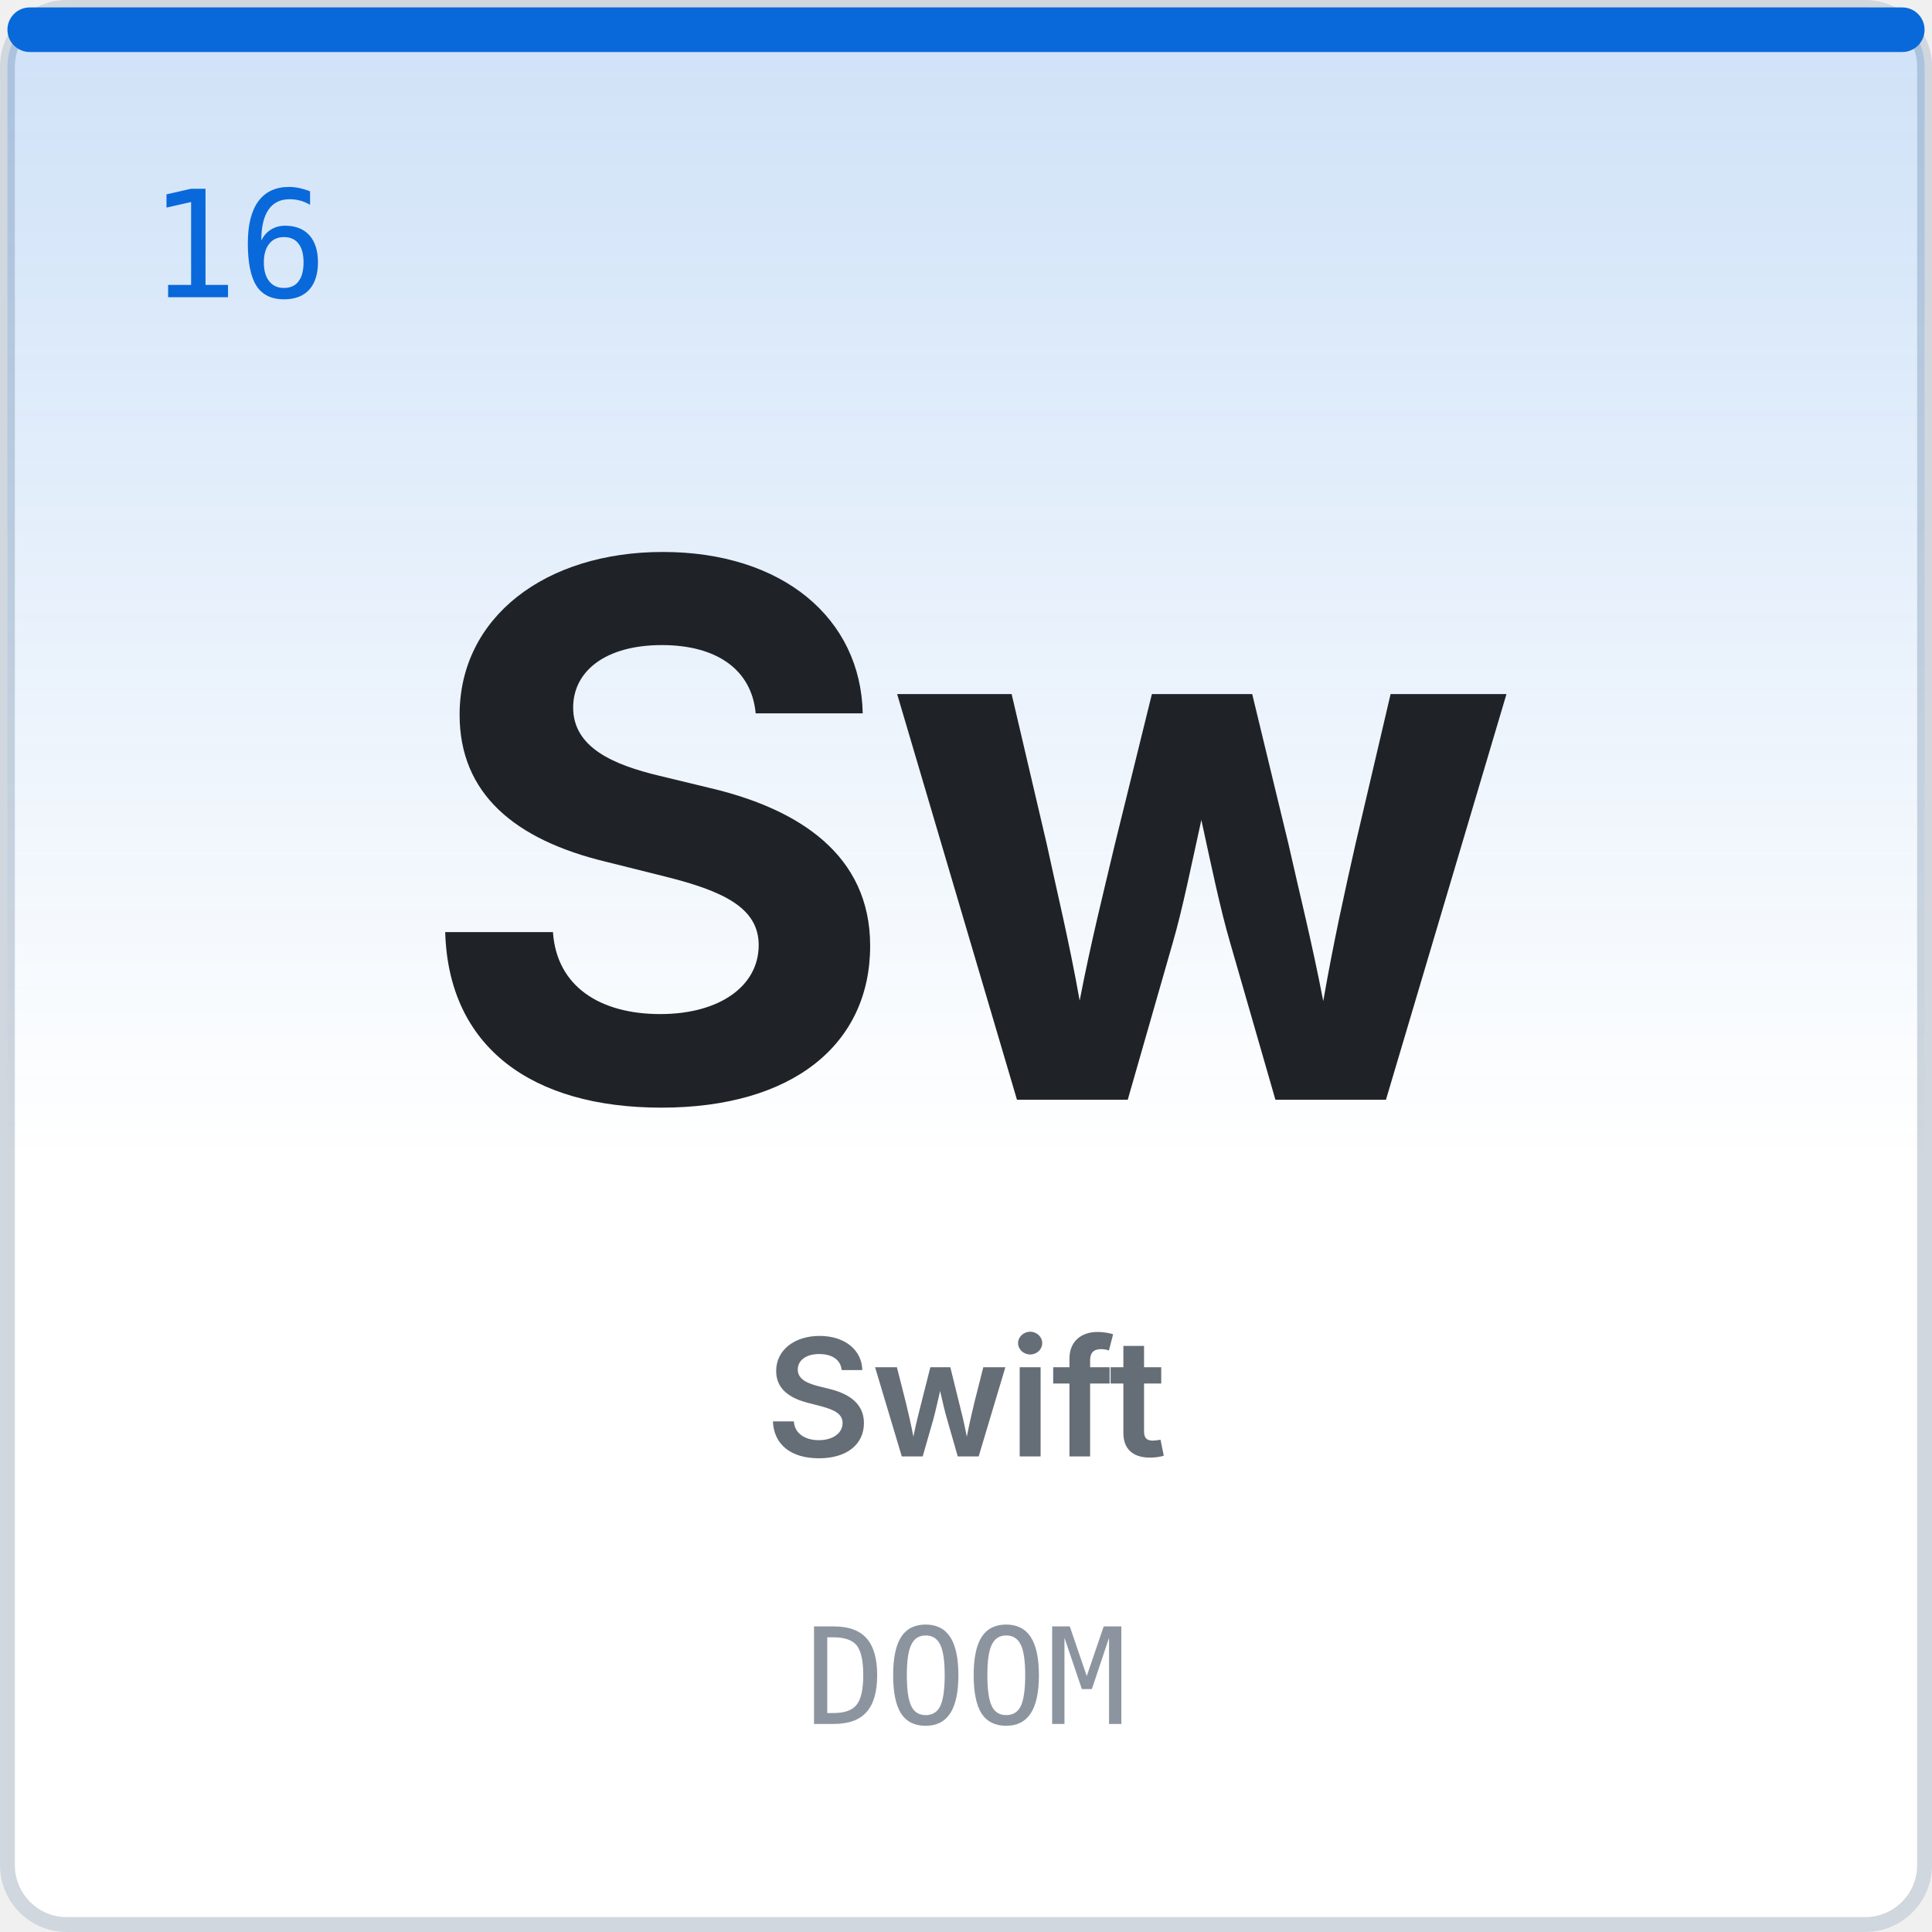
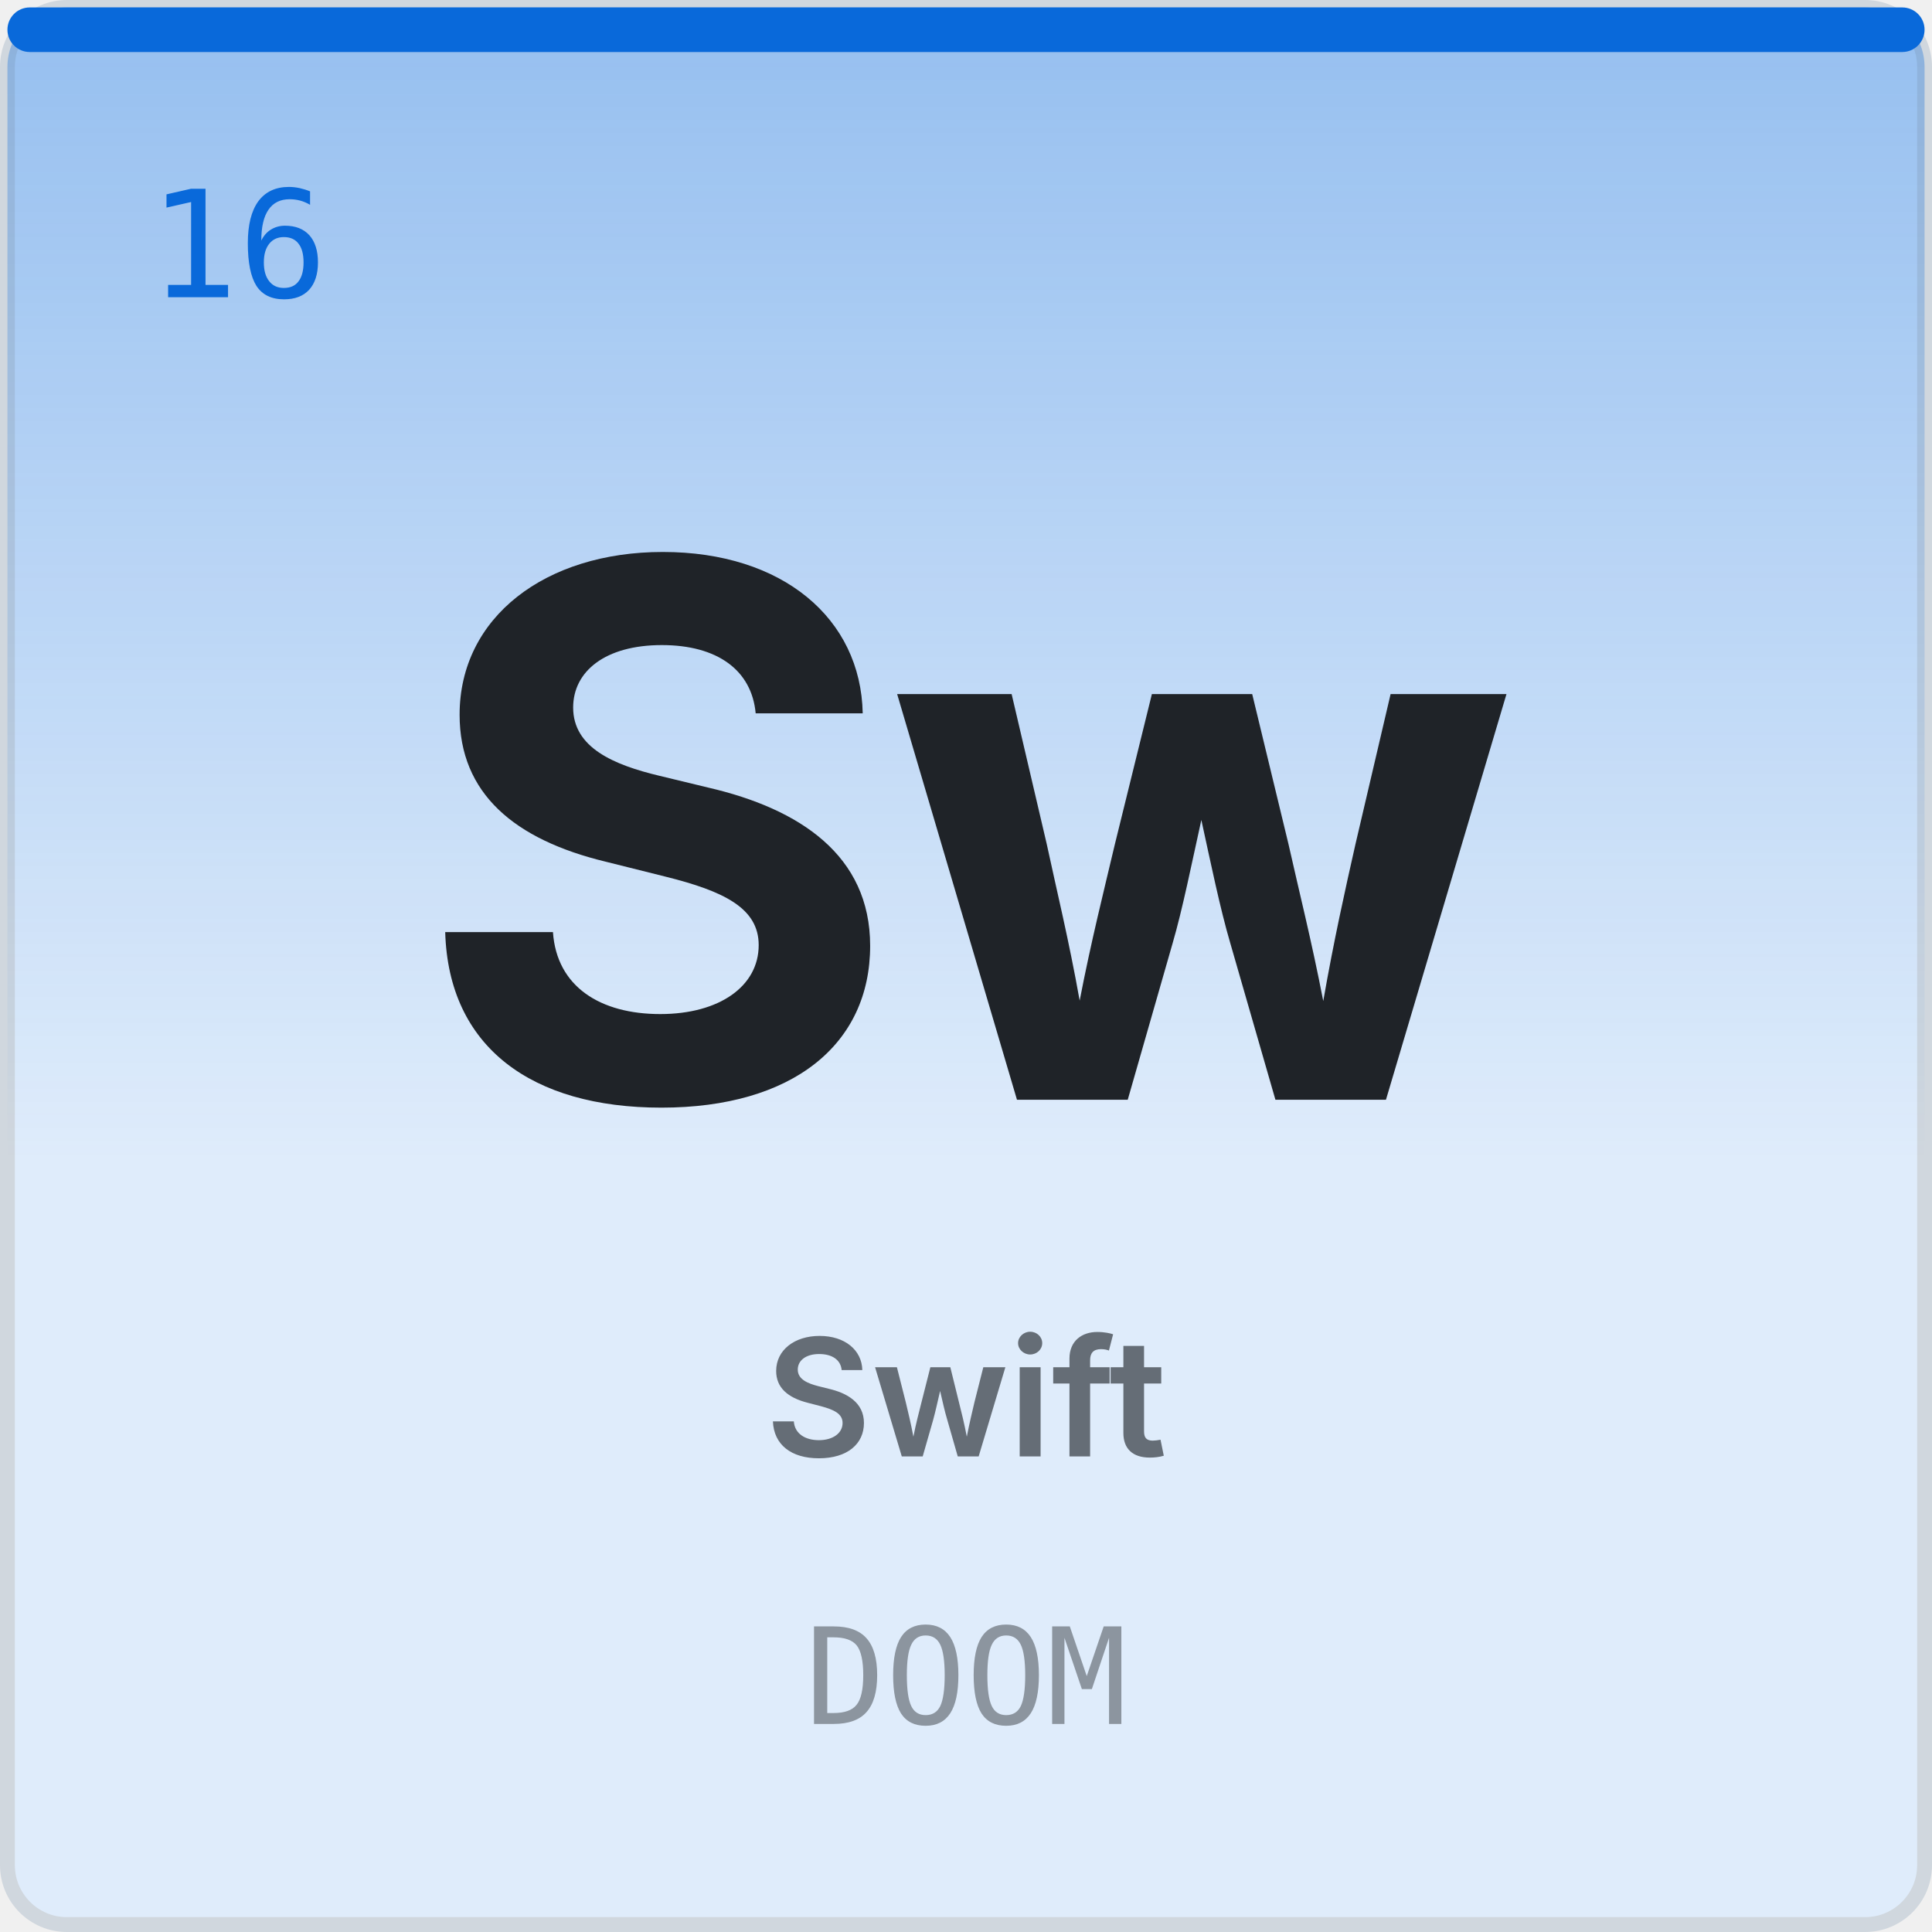
<svg xmlns="http://www.w3.org/2000/svg" width="130" height="130" viewBox="0 0 130 130" role="img" aria-label="16 Sw Swift DOOM">
  <defs>
    <linearGradient id="g16" x1="0" y1="0" x2="0" y2="1">
-       <stop offset="0%" stop-color="#0969da" stop-opacity="0.2" />
+       <stop offset="0%" stop-color="#0969da" stop-opacity="0.35" />
      <stop offset="60%" stop-color="#0969da" stop-opacity="0" />
    </linearGradient>
  </defs>
  <g opacity="1">
    <set attributeName="opacity" to="0" begin="0s" />
    <animate attributeName="opacity" from="0" to="1" begin="1.20s" dur="0.55s" fill="freeze" />
-     <rect x="0.5" y="0.5" width="129" height="129" rx="4" fill="#ffffff" stroke="#d0d7de" stroke-width="1" />
+     <rect x="0.5" y="0.5" width="129" height="129" rx="4" fill="#dfecfb" stroke="#d0d7de" stroke-width="1" />
    <rect x="0.5" y="0.5" width="129" height="129" rx="4" fill="url(#g16)" />
    <rect x="0.5" y="0.5" width="129" height="3" rx="1.5" fill="#0969da">
      <animate attributeName="opacity" values="1;0.45;1" dur="4s" begin="-3.36s" repeatCount="indefinite" />
    </rect>
    <text x="10" y="20" font-family="ui-monospace, SFMono-Regular, Menlo, monospace" font-size="10" font-weight="500" fill="#0969da">16</text>
    <text x="65" y="74" font-family="-apple-system, BlinkMacSystemFont, Inter, system-ui, sans-serif" font-size="50" font-weight="700" fill="#1f2328" text-anchor="middle" letter-spacing="-1">Sw</text>
    <text x="65" y="98" font-family="-apple-system, BlinkMacSystemFont, Inter, system-ui, sans-serif" font-size="11" font-weight="600" fill="#656d76" text-anchor="middle">Swift</text>
    <text x="65" y="116" font-family="ui-monospace, SFMono-Regular, Menlo, monospace" font-size="9" fill="#8c959f" text-anchor="middle">DOOM</text>
  </g>
</svg>
